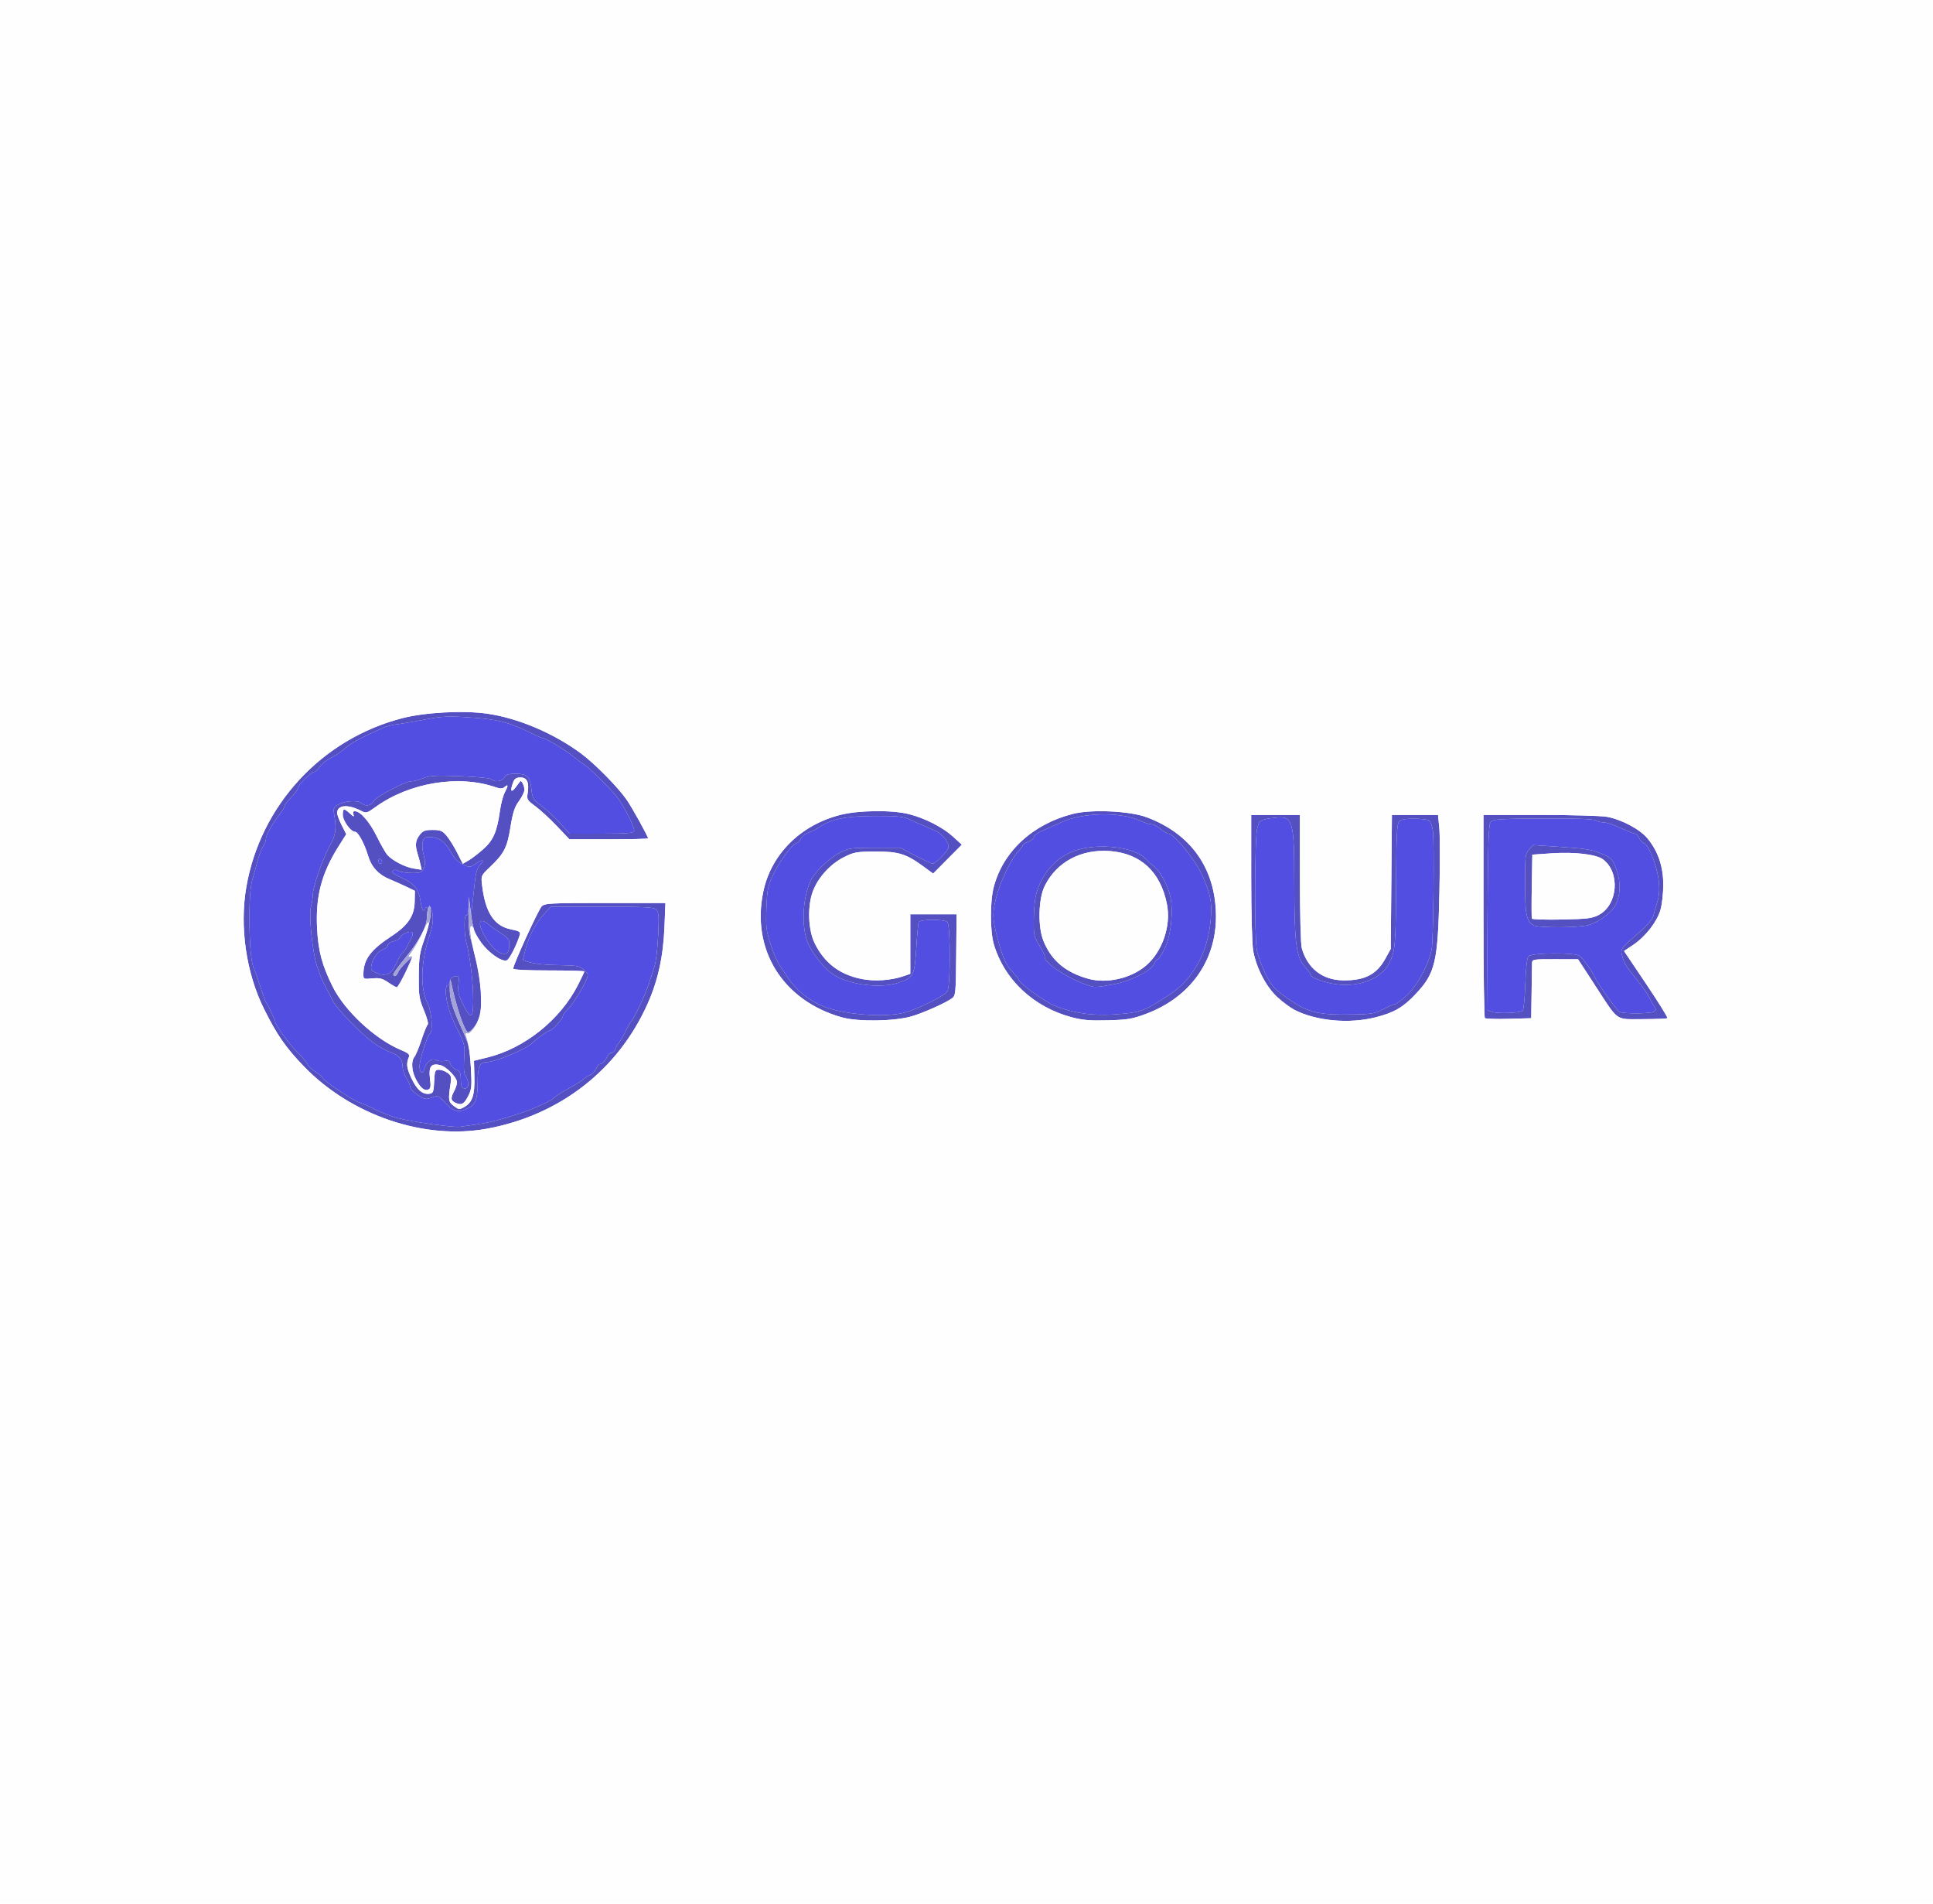
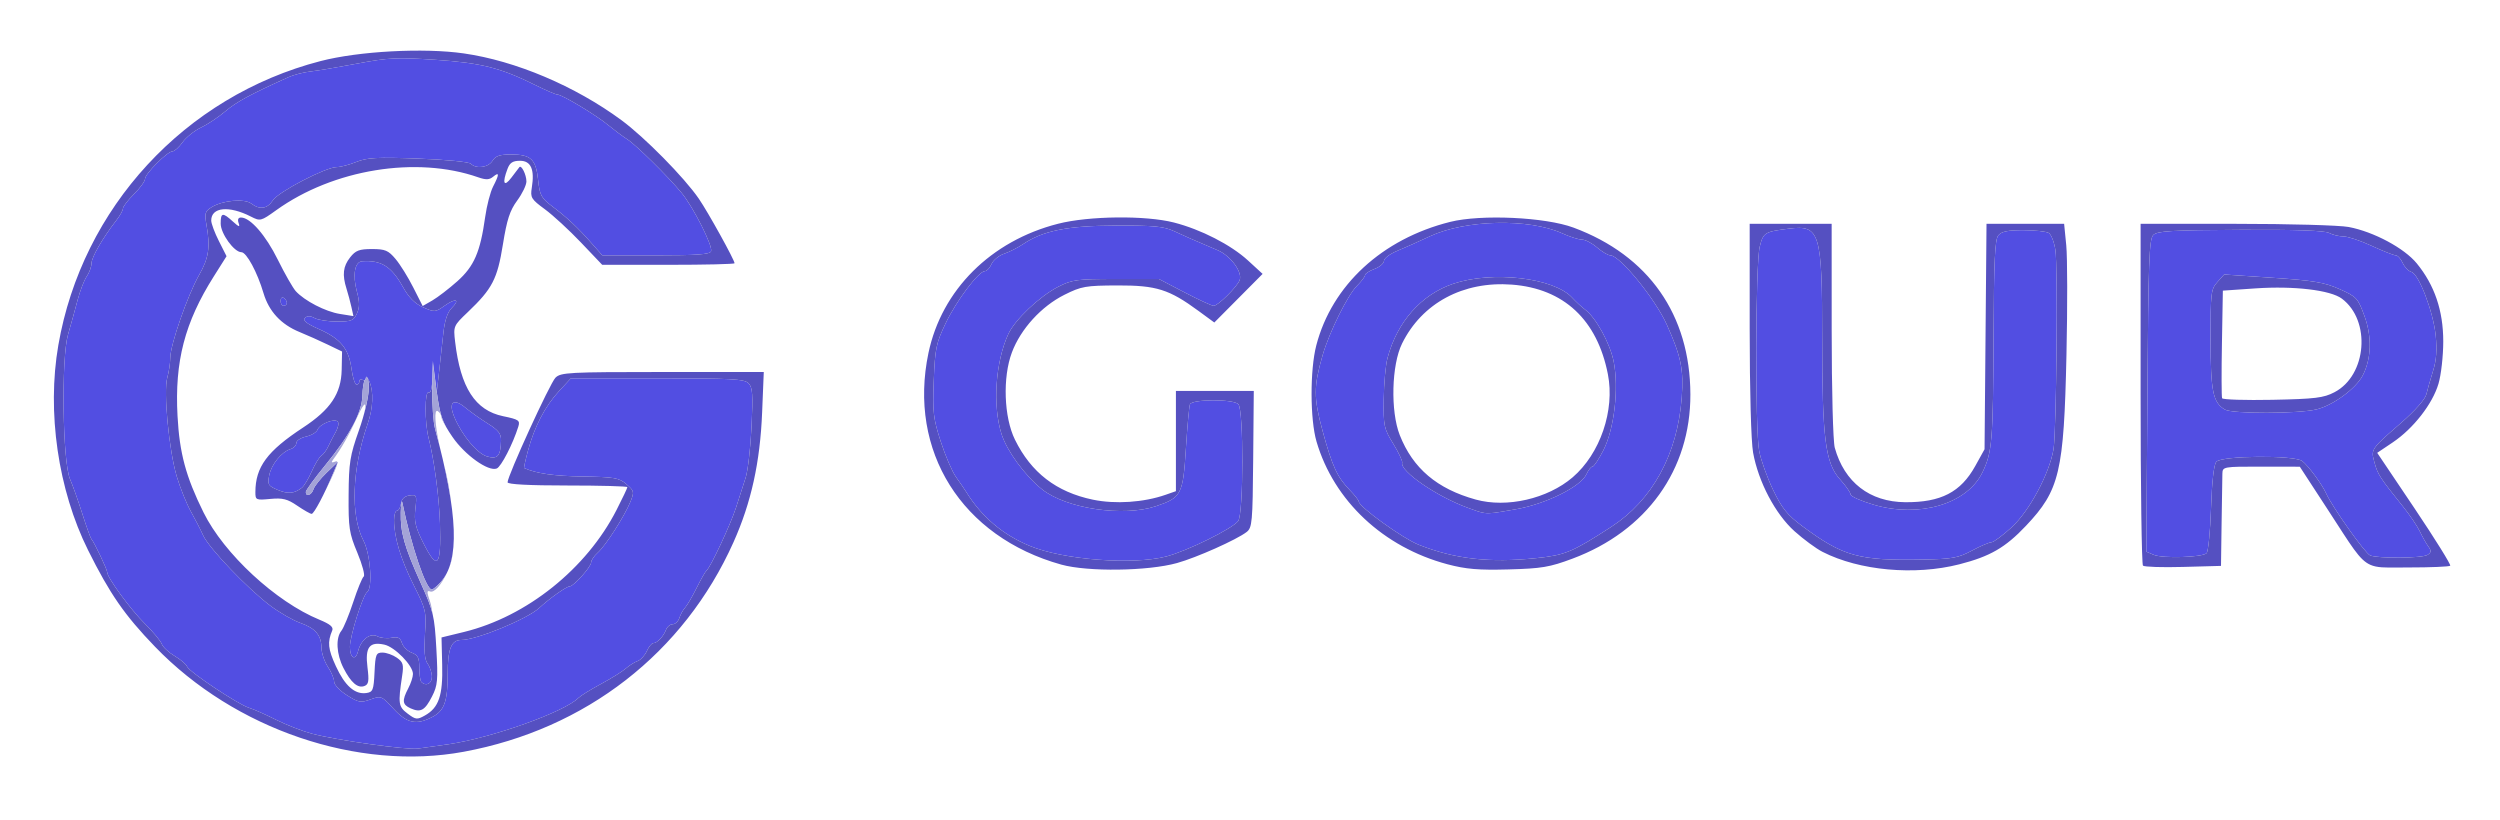
- <svg xmlns="http://www.w3.org/2000/svg" width="1032" height="1016" viewBox="0 0 1032 1016">
+ <svg xmlns="http://www.w3.org/2000/svg" viewBox="113 364 793 260">
  <g>
    <path d="M 255.31 600.07 C251.57,600.63 247.15,601.25 245.50,601.46 C241.91,601.91 219.75,598.79 212.00,596.74 C208.98,595.94 203.80,593.93 200.50,592.28 C197.20,590.62 193.38,588.93 192.00,588.52 C188.61,587.50 172.98,577.10 172.34,575.43 C172.05,574.70 170.28,573.18 168.39,572.07 C166.50,570.95 164.66,569.24 164.31,568.27 C163.96,567.30 161.54,564.39 158.93,561.81 C154.44,557.38 147.00,547.20 147.00,545.51 C147.00,544.63 142.79,535.79 142.00,535.00 C141.73,534.72 140.43,531.12 139.12,527.00 C137.82,522.88 136.06,517.92 135.22,516.00 C132.84,510.57 132.38,477.62 134.58,470.10 C135.48,467.02 136.85,462.09 137.62,459.15 C138.40,456.21 139.70,452.84 140.51,451.68 C141.33,450.51 142.01,448.64 142.02,447.53 C142.04,445.59 145.55,439.51 149.94,433.84 C151.07,432.38 152.00,430.71 152.00,430.13 C152.00,429.54 153.57,427.49 155.50,425.57 C157.43,423.64 159.00,421.47 159.00,420.74 C159.00,419.13 166.12,412.00 167.72,412.00 C168.35,412.00 169.79,410.71 170.91,409.12 C172.04,407.54 174.66,405.45 176.73,404.47 C178.80,403.49 182.30,401.16 184.50,399.29 C188.00,396.31 192.46,393.90 204.50,388.48 C206.15,387.73 209.30,386.92 211.50,386.67 C213.70,386.43 220.45,385.29 226.49,384.14 C236.23,382.29 239.03,382.16 251.11,382.97 C265.59,383.95 271.76,385.50 282.69,390.93 C286.10,392.62 289.31,394.00 289.82,394.00 C291.28,394.00 302.11,400.51 305.91,403.67 C307.79,405.22 310.49,407.24 311.91,408.14 C314.74,409.94 324.88,419.93 329.22,425.20 C332.91,429.67 339.18,442.09 338.56,443.70 C338.18,444.70 334.09,445.00 321.06,445.00 L 304.05 445.00 L 300.77 441.28 C296.30,436.20 292.94,433.04 288.24,429.50 C284.65,426.80 284.20,425.95 283.68,421.02 C282.98,414.47 281.40,413.00 275.05,413.00 C271.56,413.00 270.18,413.47 269.23,415.00 C267.89,417.15 264.07,417.67 262.35,415.95 C261.75,415.35 254.49,414.64 245.71,414.31 C232.67,413.82 229.47,413.99 226.05,415.36 C223.80,416.26 221.01,417.00 219.84,417.00 C216.41,417.00 201.35,424.81 199.58,427.52 C197.77,430.27 195.42,430.63 192.70,428.57 C190.52,426.92 183.59,427.55 180.13,429.72 C178.02,431.04 177.84,431.66 178.50,435.35 C179.75,442.41 179.25,445.81 176.15,451.25 C172.50,457.68 167.02,473.41 167.01,477.51 C167.00,479.16 166.58,481.96 166.08,483.73 C164.80,488.18 166.59,506.89 169.09,515.19 C170.20,518.87 172.19,523.82 173.52,526.19 C174.85,528.56 176.62,532.00 177.45,533.84 C179.31,537.91 191.58,550.75 198.78,556.15 C201.69,558.33 205.92,560.76 208.18,561.56 C213.08,563.29 214.92,565.45 214.97,569.50 C215.00,571.15 215.91,573.85 217.00,575.50 C218.09,577.15 218.99,579.28 218.99,580.24 C219.00,581.19 220.82,583.13 223.05,584.53 C226.73,586.86 227.42,586.98 230.53,585.85 C233.87,584.64 234.04,584.71 237.82,588.81 C242.11,593.45 245.02,594.08 250.09,591.45 C253.94,589.46 255.00,586.52 255.00,577.87 C255.00,569.84 256.13,567.00 259.32,567.00 C264.11,567.00 280.19,560.39 284.04,556.84 C287.34,553.79 292.70,550.00 293.71,550.00 C294.95,550.00 300.50,543.79 300.51,542.39 C300.52,541.71 301.46,540.33 302.59,539.32 C305.08,537.13 311.07,527.79 312.96,523.17 C314.24,520.01 314.17,519.71 311.69,517.58 C309.34,515.56 307.91,515.31 297.82,515.15 C288.75,515.01 283.12,514.19 279.26,512.46 C279.13,512.40 279.67,509.91 280.48,506.93 C282.52,499.33 285.91,492.83 290.32,488.07 L 294.08 484.00 L 321.47 484.00 C344.95,484.00 349.08,484.22 350.42,485.56 C351.73,486.87 351.88,489.06 351.39,499.31 C351.07,506.01 350.23,513.30 349.53,515.50 C348.83,517.70 347.45,521.97 346.47,525.00 C344.71,530.46 338.34,544.04 337.10,545.00 C336.74,545.28 335.34,547.74 333.98,550.47 C332.61,553.21 330.97,556.03 330.32,556.73 C329.66,557.44 328.85,558.91 328.50,560.01 C328.15,561.10 327.21,562.00 326.40,562.00 C325.60,562.00 324.64,562.79 324.27,563.75 C323.46,565.89 321.46,568.00 320.23,568.00 C319.73,568.00 318.80,569.14 318.17,570.53 C317.54,571.92 316.23,573.34 315.26,573.68 C314.29,574.02 312.60,575.09 311.50,576.05 C310.40,577.02 306.85,579.22 303.62,580.96 C300.39,582.70 297.17,584.69 296.47,585.39 C292.00,589.85 269.08,598.03 255.31,600.07 ZM 600.32 541.04 C585.51,542.59 574.49,541.34 563.00,536.79 C557.96,534.80 544.00,524.72 544.00,523.08 C544.00,522.69 542.71,521.06 541.14,519.44 C537.15,515.33 535.59,511.92 532.50,500.60 C529.65,490.12 529.66,486.60 532.55,476.61 C534.66,469.37 540.48,457.61 543.42,454.67 C544.84,453.25 546.00,451.72 546.00,451.26 C546.00,450.81 547.35,449.93 549.00,449.31 C550.65,448.68 552.00,447.53 552.00,446.74 C552.00,445.95 553.91,444.51 556.25,443.55 C558.59,442.59 563.20,440.53 566.50,438.98 C577.82,433.67 597.99,433.21 608.55,438.02 C610.94,439.11 613.74,440.00 614.79,440.00 C615.83,440.00 618.00,441.12 619.59,442.50 C621.19,443.87 623.08,445.00 623.80,445.00 C626.80,445.00 638.08,458.84 641.73,467.00 C646.26,477.11 647.10,481.26 646.45,490.08 C645.11,508.08 637.14,522.69 624.00,531.18 C611.63,539.18 609.49,540.07 600.32,541.04 ZM 812.93 539.47 C811.59,540.81 799.02,541.20 796.16,539.99 L 793.81 538.99 L 794.16 489.53 C794.45,446.91 794.71,439.86 796.02,438.55 C797.30,437.27 801.74,437.01 823.62,436.90 C841.11,436.81 850.39,437.14 851.79,437.89 C852.93,438.50 854.99,439.00 856.36,439.00 C857.74,439.00 861.78,440.35 865.34,442.00 C868.91,443.65 872.32,445.00 872.93,445.00 C873.54,445.00 874.54,446.09 875.14,447.42 C875.75,448.74 876.98,450.02 877.88,450.26 C880.25,450.88 884.82,462.80 885.60,470.38 C886.07,475.02 885.83,478.27 884.75,481.70 C883.92,484.34 882.97,487.66 882.64,489.08 C882.29,490.60 879.05,494.28 874.77,498.01 C867.92,503.98 865.88,505.73 865.66,507.67 C865.57,508.50 865.81,509.36 866.15,510.59 L 866.21 510.78 C867.23,514.50 867.93,515.57 875.10,524.50 C877.31,527.25 879.76,530.85 880.54,532.50 C881.32,534.15 882.53,536.30 883.23,537.28 C884.28,538.74 884.24,539.22 883.00,540.01 C881.31,541.09 867.40,541.22 864.81,540.18 C863.22,539.54 852.85,524.92 850.86,520.52 C849.53,517.58 845.18,511.70 843.27,510.25 C840.73,508.32 817.64,508.52 816.01,510.49 C815.23,511.43 814.62,516.81 814.34,525.24 C814.09,532.53 813.46,538.94 812.93,539.47 ZM 738.51 538.65 C734.13,540.98 732.25,541.32 723.01,541.50 C702.60,541.89 697.69,540.53 684.68,530.88 C679.93,527.36 678.24,525.25 675.44,519.43 C673.55,515.51 671.55,509.92 671.00,507.02 C669.69,500.07 669.83,447.75 671.18,442.28 C672.30,437.76 672.73,437.49 680.50,436.52 C690.28,435.30 691.00,437.68 691.00,471.11 C691.00,503.07 691.98,510.86 696.65,516.03 C698.49,518.07 700.00,520.23 700.00,520.83 C700.00,521.43 703.26,522.89 707.24,524.07 C721.75,528.39 736.99,523.88 741.84,513.81 C744.92,507.40 745.20,504.05 745.36,470.79 C745.47,446.59 745.78,439.97 746.87,438.65 C747.90,437.42 749.91,437.00 754.87,437.02 C758.52,437.02 762.13,437.43 762.89,437.91 C763.66,438.40 764.59,440.81 764.97,443.27 C765.80,448.77 765.31,500.96 764.38,506.50 C763.06,514.27 756.69,526.15 751.11,531.25 C748.25,533.86 745.36,536.00 744.70,536.00 C744.03,536.00 741.24,537.19 738.51,538.65 ZM 482.93 540.52 C472.24,543.29 450.24,541.57 439.59,537.14 C431.03,533.58 424.36,527.91 419.50,520.07 C418.95,519.18 417.50,517.06 416.27,515.35 C415.04,513.64 412.85,508.56 411.40,504.05 C409.02,496.68 408.80,494.73 409.19,484.68 C409.59,474.54 409.94,472.85 412.98,466.50 C416.41,459.33 423.44,450.00 425.42,450.00 C426.03,450.00 426.97,448.99 427.51,447.75 C428.06,446.51 429.85,445.05 431.50,444.49 C433.15,443.93 435.82,442.58 437.44,441.49 C443.84,437.16 451.60,435.60 467.00,435.55 C479.10,435.51 482.16,435.81 485.50,437.36 C489.33,439.14 490.73,439.75 499.26,443.38 C503.37,445.12 507.19,450.33 506.22,452.86 C505.40,455.01 499.34,461.00 497.98,461.00 C497.39,461.00 493.23,459.09 488.75,456.75 L 480.61 452.50 L 467.06 452.50 C454.65,452.50 453.09,452.71 448.72,454.94 C442.75,457.99 434.94,465.39 432.82,470.00 C428.75,478.87 427.82,492.57 430.67,501.63 C432.38,507.03 438.09,514.85 443.50,519.18 C451.23,525.35 469.30,528.04 479.68,524.56 C487.74,521.85 488.25,520.87 489.17,506.23 C489.61,499.24 490.19,492.95 490.45,492.26 C491.09,490.59 504.14,490.54 505.80,492.20 C507.52,493.92 507.48,526.99 505.75,529.27 C503.90,531.72 489.52,538.81 482.93,540.52 ZM 578.50 525.04 C581.07,525.97 582.44,526.52 583.86,526.71 C585.71,526.97 587.65,526.62 592.46,525.77 C592.90,525.70 593.36,525.61 593.85,525.53 C603.40,523.85 614.42,518.37 616.22,514.42 C616.83,513.09 617.69,512.00 618.14,512.00 C618.60,512.00 620.16,509.64 621.63,506.75 C625.04,500.02 626.53,487.18 624.87,478.75 C623.73,472.94 619.19,464.69 615.75,462.17 C614.75,461.44 612.92,459.75 611.69,458.42 C605.82,452.09 586.39,449.82 574.00,454.00 C563.84,457.43 556.22,466.03 553.12,477.55 C552.52,479.77 551.98,485.64 551.92,490.61 C551.80,499.08 551.99,499.95 554.93,504.73 C556.65,507.53 557.93,510.26 557.78,510.79 C557.02,513.42 568.78,521.51 578.50,525.04 ZM 250.00 578.69 C250.00,580.87 248.13,581.79 246.67,580.33 C246.30,579.97 246.00,577.93 246.00,575.81 C246.00,572.65 245.56,571.78 243.59,571.03 C242.26,570.53 240.86,569.14 240.49,567.96 C239.95,566.27 239.23,565.91 237.16,566.31 C235.71,566.59 233.69,566.37 232.68,565.83 C230.42,564.62 227.49,566.92 226.56,570.61 C225.78,573.74 224.00,572.76 223.99,569.19 C223.97,565.85 228.09,552.75 229.46,551.80 C231.29,550.52 230.52,539.80 228.29,535.50 C224.10,527.44 224.63,512.85 229.63,498.40 C231.36,493.40 231.57,488.33 230.17,485.00 C229.60,483.62 229.10,483.09 229.06,483.81 C229.03,484.53 228.55,484.84 228.00,484.50 C227.45,484.16 227.00,484.36 227.00,484.94 C227.00,485.52 226.59,486.00 226.09,486.00 C225.60,486.00 224.88,483.76 224.50,481.02 C223.62,474.58 221.05,471.44 214.20,468.41 C210.26,466.67 208.96,465.64 209.72,464.88 C210.48,464.12 211.38,464.13 212.83,464.91 C213.95,465.51 217.16,466.00 219.96,466.00 C224.45,466.00 225.18,465.70 226.21,463.44 C227.11,461.47 227.10,459.82 226.18,456.39 C224.79,451.18 225.52,447.05 227.86,446.88 C233.90,446.46 237.16,448.50 240.77,454.95 C242.68,458.39 244.60,460.32 247.24,461.49 C250.86,463.08 251.10,463.06 254.05,460.96 C257.63,458.42 259.05,458.95 256.22,461.78 C254.94,463.06 254.05,465.76 253.64,469.61 C253.29,472.85 252.68,478.42 252.27,482.00 L 251.53 488.50 L 250.92 483.50 L 250.31 478.50 L 250.16 483.81 C250.06,487.06 249.61,488.88 249.00,488.50 C247.71,487.71 247.67,497.98 248.94,502.88 C250.72,509.79 252.29,521.55 252.56,530.00 C252.99,543.88 251.78,545.25 247.19,536.07 C244.76,531.21 244.32,529.30 244.75,525.48 C245.26,521.02 245.18,520.84 242.89,521.16 C241.31,521.39 240.39,522.26 240.18,523.75 C240.00,524.99 239.44,526.00 238.93,526.00 C238.42,526.00 238.00,527.34 238.00,528.99 C238.00,534.42 240.11,541.40 244.22,549.59 C248.13,557.37 248.27,557.96 247.80,565.20 C247.46,570.55 247.70,573.24 248.66,574.55 C249.40,575.56 250.00,577.42 250.00,578.69 ZM 818.75 493.92 C821.14,495.31 842.02,495.27 847.81,493.86 C853.07,492.57 860.30,487.26 862.46,483.08 C865.21,477.75 865.42,470.86 863.02,464.28 C860.93,458.55 860.55,458.14 855.11,455.71 C850.31,453.57 846.92,452.99 833.95,452.12 L 818.50 451.07 L 816.34 453.49 C814.32,455.74 814.18,456.91 814.19,471.70 C814.21,488.11 814.94,491.70 818.75,493.92 ZM 208.76 518.71 C206.32,520.60 204.36,520.77 201.07,519.39 C198.04,518.11 197.81,517.71 198.39,514.79 C199.09,511.29 202.27,507.37 205.16,506.45 C206.17,506.13 207.00,505.26 207.00,504.51 C207.00,503.77 208.38,502.86 210.07,502.49 C211.75,502.11 213.39,501.14 213.70,500.33 C214.40,498.51 219.03,496.63 220.12,497.72 C220.56,498.16 220.28,499.64 219.50,501.01 C218.72,502.38 217.64,504.47 217.10,505.65 C216.56,506.84 215.59,508.13 214.95,508.53 C214.30,508.93 212.93,511.17 211.90,513.50 C210.87,515.83 209.46,518.18 208.76,518.71 ZM 271.93 503.76 C271.80,508.67 270.85,509.76 267.50,508.79 C264.34,507.87 259.45,501.97 257.07,496.19 C255.16,491.55 256.84,490.16 260.61,493.30 C262.20,494.62 265.41,496.90 267.75,498.36 C271.12,500.47 271.99,501.59 271.93,503.76 ZM 204.00 460.06 C204.00,460.58 203.55,461.00 203.00,461.00 C202.45,461.00 202.00,460.30 202.00,459.44 C202.00,458.58 202.45,458.16 203.00,458.50 C203.55,458.84 204.00,459.54 204.00,460.06 Z" fill="rgb(82,78,226)" />
    <path d="M 260.14 602.45 C226.57,608.67 187.49,595.38 162.17,569.14 C152.51,559.13 147.85,552.40 140.93,538.50 C131.42,519.38 127.83,494.69 131.50,473.50 C139.04,429.86 171.62,394.55 214.65,383.38 C226.81,380.22 247.43,379.11 260.11,380.94 C276.57,383.30 295.44,391.30 310.11,402.11 C317.51,407.56 330.01,420.25 334.67,427.03 C337.61,431.31 346.00,446.47 346.00,447.50 C346.00,447.78 336.56,448.00 325.01,448.00 L 304.02 448.00 L 297.28 440.92 C293.57,437.02 288.42,432.28 285.84,430.38 C281.49,427.19 281.18,426.67 281.69,423.52 C282.63,417.75 281.42,415.00 277.96,415.00 C275.65,415.00 274.72,415.60 273.98,417.57 C272.24,422.12 272.83,423.49 275.19,420.38 C276.39,418.80 277.54,417.29 277.74,417.03 C278.38,416.21 279.97,419.41 279.98,421.55 C279.99,422.68 278.68,425.41 277.06,427.61 C274.72,430.78 273.79,433.65 272.52,441.55 C270.75,452.54 269.18,455.57 261.39,463.00 C256.83,467.34 256.78,467.46 257.37,472.45 C259.07,486.96 263.73,494.18 272.59,496.02 C277.57,497.05 278.02,497.36 277.41,499.33 C275.69,504.83 271.95,512.08 270.56,512.61 C267.88,513.64 260.50,508.38 256.52,502.59 C253.31,497.93 252.59,495.93 251.54,488.35 L 252.27 482.00 C252.68,478.42 253.29,472.85 253.64,469.61 C254.05,465.76 254.94,463.06 256.22,461.78 C259.05,458.95 257.63,458.42 254.05,460.96 C251.10,463.06 250.86,463.08 247.24,461.49 C244.60,460.32 242.68,458.39 240.77,454.95 C237.16,448.50 233.90,446.46 227.86,446.88 C225.52,447.05 224.79,451.18 226.18,456.39 C227.10,459.82 227.11,461.47 226.21,463.44 C225.18,465.70 224.45,466.00 219.96,466.00 C217.16,466.00 213.95,465.51 212.83,464.91 C211.38,464.13 210.48,464.12 209.72,464.88 C208.96,465.64 210.26,466.67 214.20,468.41 C221.05,471.44 223.62,474.58 224.50,481.02 C224.88,483.76 225.60,486.00 226.09,486.00 C226.59,486.00 227.00,485.52 227.00,484.94 C227.00,484.36 227.45,484.16 228.00,484.50 C228.24,484.65 228.46,484.67 228.64,484.60 C228.29,485.57 228.00,487.28 227.95,489.50 C227.85,494.76 223.97,502.05 216.25,511.48 C212.81,515.68 210.00,519.54 210.00,520.06 C210.00,521.72 211.85,521.06 212.44,519.19 C212.76,518.19 214.63,515.83 216.60,513.94 L 220.19 510.50 L 218.73 514.00 C215.92,520.73 212.60,527.00 211.85,527.00 C211.43,527.00 209.38,525.83 207.29,524.41 C204.17,522.27 202.66,521.89 198.75,522.26 C194.18,522.69 194.00,522.61 194.01,520.10 C194.02,512.14 197.75,507.09 209.14,499.62 C217.83,493.92 221.22,488.85 221.38,481.34 L 221.50 475.50 L 217.00 473.33 C214.52,472.13 210.49,470.33 208.02,469.32 C202.16,466.93 198.31,462.79 196.59,457.00 C194.61,450.32 191.19,444.00 189.57,444.00 C187.27,444.00 183.00,438.10 183.00,434.92 C183.00,431.41 183.61,431.30 186.85,434.25 C188.82,436.04 189.19,436.14 188.69,434.75 C188.29,433.62 188.56,433.00 189.45,433.00 C192.40,433.00 197.29,438.61 201.13,446.39 C203.33,450.84 205.89,455.32 206.81,456.35 C209.60,459.42 216.23,462.85 220.80,463.58 L 225.11 464.27 L 224.47 461.39 C224.12,459.80 223.42,457.20 222.92,455.60 C221.51,451.14 221.81,448.51 224.07,445.63 C225.80,443.44 226.95,443.00 230.98,443.00 C235.18,443.00 236.17,443.42 238.47,446.15 C239.93,447.88 242.46,451.95 244.09,455.19 L 247.07 461.07 L 250.16 459.29 C251.86,458.30 255.42,455.57 258.06,453.22 C263.38,448.48 265.34,443.96 266.89,432.88 C267.40,429.24 268.53,424.88 269.41,423.18 C271.42,419.29 271.42,418.40 269.43,420.05 C268.22,421.06 267.15,421.10 264.68,420.24 C245.10,413.39 218.71,417.68 200.63,430.67 C195.75,434.17 195.56,434.22 192.57,432.69 C185.60,429.14 180.00,429.70 180.00,433.95 C180.00,434.89 181.09,437.82 182.43,440.46 L 184.86 445.27 L 180.82 451.67 C171.59,466.29 168.37,478.65 169.31,495.93 C169.95,507.79 171.94,515.17 177.55,526.53 C184.04,539.67 200.49,554.90 214.34,560.58 C217.74,561.98 218.84,562.91 218.38,564.00 C216.82,567.69 217.04,569.87 219.53,575.29 C222.40,581.55 225.56,584.34 229.19,583.83 C231.28,583.53 231.53,582.91 231.80,577.25 C232.07,571.54 232.29,571.00 234.33,571.00 C235.55,571.00 237.60,571.73 238.87,572.62 C240.87,574.02 241.10,574.81 240.56,578.37 C239.23,587.22 239.37,588.15 242.30,590.36 C244.88,592.30 245.30,592.34 247.80,590.94 C252.19,588.48 253.51,584.60 253.26,574.85 L 253.05 566.20 L 260.22 564.45 C280.07,559.58 299.04,544.41 308.56,525.77 C310.45,522.08 312.00,518.81 312.00,518.52 C312.00,518.24 303.45,518.00 293.00,518.00 C280.84,518.00 274.00,517.64 274.00,516.99 C274.00,514.92 287.44,485.56 289.19,483.81 C290.86,482.14 293.43,482.00 323.13,482.00 L 355.27 482.00 L 354.75 494.75 C354.11,510.64 351.28,523.45 345.66,536.00 C329.92,571.14 298.83,595.29 260.14,602.45 ZM 255.31 600.07 C269.08,598.03 292.00,589.85 296.47,585.39 C297.17,584.69 300.39,582.70 303.62,580.96 C306.85,579.22 310.40,577.02 311.50,576.05 C312.60,575.09 314.29,574.02 315.26,573.68 C316.23,573.34 317.54,571.92 318.17,570.53 C318.80,569.14 319.73,568.00 320.23,568.00 C321.46,568.00 323.46,565.89 324.27,563.75 C324.64,562.79 325.60,562.00 326.40,562.00 C327.21,562.00 328.15,561.10 328.50,560.01 C328.85,558.91 329.66,557.44 330.32,556.73 C330.97,556.03 332.61,553.21 333.98,550.47 C335.34,547.74 336.74,545.28 337.10,545.00 C338.34,544.04 344.71,530.46 346.47,525.00 C347.45,521.97 348.83,517.70 349.53,515.50 C350.23,513.30 351.07,506.01 351.39,499.31 C351.88,489.06 351.73,486.87 350.42,485.56 C349.08,484.22 344.95,484.00 321.47,484.00 L 294.08 484.00 L 290.32 488.07 C285.91,492.83 282.52,499.33 280.48,506.93 C279.67,509.91 279.13,512.40 279.26,512.46 C283.12,514.19 288.75,515.01 297.82,515.15 C307.91,515.31 309.34,515.56 311.69,517.58 C314.17,519.71 314.24,520.01 312.96,523.17 C311.07,527.79 305.08,537.13 302.59,539.32 C301.46,540.33 300.52,541.71 300.51,542.39 C300.50,543.79 294.95,550.00 293.71,550.00 C292.70,550.00 287.34,553.79 284.04,556.84 C280.19,560.39 264.11,567.00 259.32,567.00 C256.13,567.00 255.00,569.84 255.00,577.87 C255.00,586.52 253.94,589.46 250.09,591.45 C245.02,594.08 242.11,593.45 237.82,588.81 C234.04,584.71 233.87,584.64 230.53,585.85 C227.42,586.98 226.73,586.86 223.05,584.53 C220.82,583.13 219.00,581.19 218.99,580.24 C218.99,579.28 218.09,577.15 217.00,575.50 C215.91,573.85 215.00,571.15 214.97,569.50 C214.92,565.45 213.08,563.29 208.18,561.56 C205.92,560.76 201.69,558.33 198.78,556.15 C191.58,550.75 179.31,537.91 177.45,533.84 C176.62,532.00 174.85,528.56 173.52,526.19 C172.19,523.82 170.20,518.87 169.09,515.19 C166.59,506.89 164.80,488.18 166.08,483.73 C166.58,481.96 167.00,479.16 167.01,477.51 C167.02,473.41 172.50,457.68 176.15,451.25 C179.25,445.81 179.75,442.41 178.50,435.35 C177.84,431.66 178.02,431.04 180.13,429.72 C183.59,427.55 190.52,426.92 192.70,428.57 C195.42,430.63 197.77,430.27 199.58,427.52 C201.35,424.81 216.41,417.00 219.84,417.00 C221.01,417.00 223.80,416.26 226.05,415.36 C229.47,413.99 232.67,413.82 245.71,414.31 C254.49,414.64 261.75,415.35 262.35,415.95 C264.07,417.67 267.89,417.15 269.23,415.00 C270.18,413.47 271.56,413.00 275.05,413.00 C281.40,413.00 282.98,414.47 283.68,421.02 C284.20,425.95 284.65,426.80 288.24,429.50 C292.94,433.04 296.30,436.20 300.77,441.28 L 304.05 445.00 L 321.06 445.00 C334.09,445.00 338.18,444.70 338.56,443.70 C339.18,442.09 332.91,429.67 329.22,425.20 C324.88,419.93 314.74,409.94 311.91,408.14 C310.49,407.24 307.79,405.22 305.91,403.67 C302.11,400.51 291.28,394.00 289.82,394.00 C289.31,394.00 286.10,392.62 282.69,390.93 C271.76,385.50 265.59,383.95 251.11,382.97 C239.03,382.16 236.23,382.29 226.49,384.14 C220.45,385.29 213.70,386.43 211.50,386.67 C209.30,386.92 206.15,387.73 204.50,388.48 C192.46,393.90 188.00,396.31 184.50,399.29 C182.30,401.16 178.80,403.49 176.73,404.47 C174.66,405.45 172.04,407.54 170.91,409.12 C169.79,410.71 168.35,412.00 167.72,412.00 C166.12,412.00 159.00,419.13 159.00,420.74 C159.00,421.47 157.43,423.64 155.50,425.57 C153.57,427.49 152.00,429.54 152.00,430.13 C152.00,430.71 151.07,432.38 149.94,433.84 C145.55,439.51 142.04,445.59 142.02,447.53 C142.01,448.64 141.33,450.51 140.51,451.68 C139.70,452.84 138.40,456.21 137.62,459.15 C136.85,462.09 135.48,467.02 134.58,470.10 C132.38,477.62 132.84,510.57 135.22,516.00 C136.06,517.92 137.82,522.88 139.12,527.00 C140.43,531.12 141.73,534.72 142.00,535.00 C142.79,535.79 147.00,544.63 147.00,545.51 C147.00,547.20 154.44,557.38 158.93,561.81 C161.54,564.39 163.96,567.30 164.31,568.27 C164.66,569.24 166.50,570.95 168.39,572.07 C170.28,573.18 172.05,574.70 172.34,575.43 C172.98,577.10 188.61,587.50 192.00,588.52 C193.38,588.93 197.20,590.62 200.50,592.28 C203.80,593.93 208.98,595.94 212.00,596.74 C219.75,598.79 241.91,601.91 245.50,601.46 C247.15,601.25 251.57,600.63 255.31,600.07 ZM 611.80 541.20 C604.53,543.92 602.00,544.34 591.50,544.62 C582.00,544.88 577.97,544.54 572.15,542.99 C551.81,537.58 536.12,522.89 530.60,504.07 C528.54,497.06 528.50,481.32 530.53,473.54 C535.50,454.45 551.41,439.79 573.00,434.38 C582.81,431.93 603.17,432.87 612.12,436.20 C635.94,445.05 649.11,463.83 649.19,489.08 C649.27,512.99 635.33,532.42 611.80,541.20 ZM 600.32 541.04 C609.49,540.07 611.63,539.18 624.00,531.18 C637.14,522.69 645.11,508.08 646.45,490.08 C647.10,481.26 646.26,477.11 641.73,467.00 C638.08,458.84 626.80,445.00 623.80,445.00 C623.08,445.00 621.19,443.87 619.59,442.50 C618.00,441.12 615.83,440.00 614.79,440.00 C613.74,440.00 610.94,439.11 608.55,438.02 C597.99,433.21 577.82,433.67 566.50,438.98 C563.20,440.53 558.59,442.59 556.25,443.55 C553.91,444.51 552.00,445.95 552.00,446.74 C552.00,447.53 550.65,448.68 549.00,449.31 C547.35,449.93 546.00,450.81 546.00,451.26 C546.00,451.72 544.84,453.25 543.42,454.67 C540.48,457.61 534.66,469.37 532.55,476.61 C529.66,486.60 529.65,490.12 532.50,500.60 C535.59,511.92 537.15,515.33 541.14,519.44 C542.71,521.06 544.00,522.69 544.00,523.08 C544.00,524.72 557.96,534.80 563.00,536.79 C574.49,541.34 585.51,542.59 600.32,541.04 ZM 817.69 530.00 L 817.50 543.50 L 805.50 543.83 C798.90,544.02 793.16,543.83 792.75,543.42 C792.34,543.01 792.00,518.44 792.00,488.83 L 792.00 435.00 L 822.36 435.00 C839.06,435.00 855.09,435.45 857.99,436.00 C865.91,437.50 875.61,442.68 879.60,447.55 C885.25,454.45 888.00,462.56 888.00,472.30 C888.00,476.88 887.32,482.94 886.48,485.75 C884.58,492.15 878.52,499.92 872.02,504.30 L 867.05 507.64 L 878.91 525.28 C885.42,534.98 890.51,543.16 890.21,543.45 C889.91,543.75 883.97,544.00 877.01,544.00 C875.81,544.00 874.73,544.01 873.74,544.02 C869.51,544.06 867.00,544.09 864.90,543.17 C861.34,541.61 858.98,537.32 851.45,525.77 L 842.50 512.04 L 830.25 512.02 C818.23,512.00 818.00,512.04 817.94,514.25 C817.90,515.49 817.79,522.57 817.69,530.00 ZM 812.93 539.47 C813.46,538.94 814.09,532.53 814.34,525.24 C814.62,516.81 815.23,511.43 816.01,510.49 C817.64,508.52 840.73,508.32 843.27,510.25 C845.18,511.70 849.53,517.58 850.86,520.52 C852.85,524.92 863.22,539.54 864.81,540.18 C867.40,541.22 881.31,541.09 883.00,540.01 C884.24,539.22 884.28,538.74 883.23,537.28 C882.53,536.30 881.32,534.15 880.54,532.50 C879.76,530.85 877.31,527.25 875.10,524.50 C867.93,515.57 867.23,514.50 866.21,510.78 L 866.15 510.59 C865.81,509.36 865.57,508.50 865.66,507.67 C865.88,505.73 867.92,503.98 874.77,498.01 C879.05,494.28 882.29,490.60 882.64,489.08 C882.97,487.66 883.92,484.34 884.75,481.70 C885.83,478.27 886.07,475.02 885.60,470.38 C884.82,462.80 880.25,450.88 877.88,450.26 C876.98,450.02 875.75,448.74 875.14,447.42 C874.54,446.09 873.54,445.00 872.93,445.00 C872.32,445.00 868.91,443.65 865.34,442.00 C861.78,440.35 857.74,439.00 856.36,439.00 C854.99,439.00 852.93,438.50 851.79,437.89 C850.39,437.14 841.11,436.81 823.62,436.90 C801.74,437.01 797.30,437.27 796.02,438.55 C794.71,439.86 794.45,446.91 794.16,489.53 L 793.81 538.99 L 796.16 539.99 C799.02,541.20 811.59,540.81 812.93,539.47 ZM 486.34 542.60 C477.14,545.17 458.04,545.42 449.67,543.10 C418.06,534.31 400.96,507.08 407.51,475.94 C411.72,455.96 427.30,440.42 448.60,434.98 C458.38,432.47 476.40,432.28 485.36,434.58 C493.95,436.78 503.42,441.64 508.87,446.63 L 513.50 450.88 L 498.18 466.30 L 493.19 462.64 C483.83,455.77 479.83,454.51 467.50,454.54 C457.38,454.58 456.03,454.81 450.65,457.50 C443.32,461.16 436.76,468.35 433.97,475.80 C431.00,483.72 431.44,496.33 434.94,503.46 C440.08,513.91 448.07,520.07 459.63,522.49 C466.77,523.98 475.76,523.38 482.75,520.94 L 486.00 519.80 L 486.00 488.00 L 510.70 488.00 L 510.51 509.64 C510.34,529.66 510.19,531.40 508.42,532.76 C505.22,535.22 492.54,540.88 486.34,542.60 ZM 734.50 543.00 C720.37,546.61 702.80,545.02 691.13,539.06 C689.07,538.02 685.05,535.05 682.19,532.48 C676.12,527.02 670.76,516.83 669.08,507.57 C668.45,504.11 668.00,487.75 668.00,468.32 L 668.00 435.00 L 694.00 435.00 L 694.01 468.75 C694.01,487.75 694.44,504.04 694.99,506.03 C698.04,516.99 706.09,523.21 717.33,523.30 C728.64,523.38 734.95,520.13 739.55,511.82 L 742.50 506.50 L 742.81 470.75 L 743.12 435.00 L 767.74 435.00 L 768.42 441.84 C768.79,445.60 768.82,461.24 768.48,476.59 C767.67,513.77 766.31,519.50 755.65,530.77 C749.11,537.70 744.24,540.51 734.50,543.00 ZM 738.51 538.65 C741.24,537.19 744.03,536.00 744.70,536.00 C745.36,536.00 748.25,533.86 751.11,531.25 C756.69,526.15 763.06,514.27 764.38,506.50 C765.31,500.96 765.80,448.77 764.97,443.27 C764.59,440.81 763.66,438.40 762.89,437.91 C762.13,437.43 758.52,437.02 754.87,437.02 C749.91,437.00 747.90,437.42 746.87,438.65 C745.78,439.97 745.47,446.59 745.36,470.79 C745.20,504.05 744.92,507.40 741.84,513.81 C736.99,523.88 721.75,528.39 707.24,524.07 C703.26,522.89 700.00,521.43 700.00,520.83 C700.00,520.23 698.49,518.07 696.65,516.03 C691.98,510.86 691.00,503.07 691.00,471.11 C691.00,437.68 690.28,435.30 680.50,436.52 C672.73,437.49 672.30,437.76 671.18,442.28 C669.83,447.75 669.69,500.07 671.00,507.02 C671.55,509.92 673.55,515.51 675.44,519.43 C678.24,525.25 679.93,527.36 684.68,530.88 C697.69,540.53 702.60,541.89 723.01,541.50 C732.25,541.32 734.13,540.98 738.51,538.65 ZM 482.93 540.52 C489.52,538.81 503.90,531.72 505.75,529.27 C507.48,526.99 507.52,493.92 505.80,492.20 C504.14,490.54 491.09,490.59 490.45,492.26 C490.19,492.95 489.61,499.24 489.17,506.23 C488.25,520.87 487.74,521.85 479.68,524.56 C469.30,528.04 451.23,525.35 443.50,519.18 C438.09,514.85 432.38,507.03 430.67,501.63 C427.82,492.57 428.75,478.87 432.82,470.00 C434.94,465.39 442.75,457.99 448.72,454.94 C453.09,452.71 454.65,452.50 467.06,452.50 L 480.61 452.50 L 488.75 456.75 C493.23,459.09 497.39,461.00 497.98,461.00 C499.34,461.00 505.40,455.01 506.22,452.86 C507.19,450.33 503.37,445.12 499.26,443.38 C490.73,439.75 489.33,439.14 485.50,437.36 C482.16,435.81 479.10,435.51 467.00,435.55 C451.60,435.60 443.84,437.16 437.44,441.49 C435.82,442.58 433.15,443.93 431.50,444.49 C429.85,445.05 428.06,446.51 427.51,447.75 C426.97,448.99 426.03,450.00 425.42,450.00 C423.44,450.00 416.41,459.33 412.98,466.50 C409.94,472.85 409.59,474.54 409.19,484.68 C408.80,494.73 409.02,496.68 411.40,504.05 C412.85,508.56 415.04,513.64 416.27,515.35 C417.50,517.06 418.95,519.18 419.50,520.07 C424.36,527.91 431.03,533.58 439.59,537.14 C450.24,541.57 472.24,543.29 482.93,540.52 ZM 578.50 525.04 C568.78,521.51 557.02,513.42 557.78,510.79 C557.93,510.26 556.65,507.53 554.93,504.73 C551.99,499.95 551.80,499.08 551.92,490.61 C551.98,485.64 552.52,479.77 553.12,477.55 C556.22,466.03 563.84,457.43 574.00,454.00 C586.39,449.82 605.82,452.09 611.69,458.42 C612.92,459.75 614.75,461.44 615.75,462.17 C619.19,464.69 623.73,472.94 624.87,478.75 C626.53,487.18 625.04,500.02 621.63,506.75 C620.16,509.64 618.60,512.00 618.14,512.00 C617.69,512.00 616.83,513.09 616.22,514.42 C614.42,518.37 603.40,523.85 593.85,525.53 C593.36,525.61 592.90,525.70 592.46,525.77 C587.65,526.62 585.71,526.97 583.86,526.71 C582.44,526.52 581.07,525.97 578.50,525.04 ZM 581.10 522.46 C590.95,525.19 603.88,522.22 611.84,515.41 C620.57,507.93 625.28,494.17 623.02,482.70 C619.64,465.43 609.03,455.53 592.57,454.28 C577.13,453.12 564.06,460.13 557.73,472.98 C554.39,479.74 554.03,494.46 557.00,502.00 C561.16,512.56 568.82,519.06 581.10,522.46 ZM 818.75 493.92 C814.94,491.70 814.21,488.11 814.19,471.70 C814.18,456.91 814.32,455.74 816.34,453.49 L 818.50 451.07 L 833.95 452.12 C846.92,452.99 850.31,453.57 855.11,455.71 C860.55,458.14 860.93,458.55 863.02,464.28 C865.42,470.86 865.21,477.75 862.46,483.08 C860.30,487.26 853.07,492.57 847.81,493.86 C842.02,495.27 821.14,495.31 818.75,493.92 ZM 817.85 490.32 C818.04,490.77 825.24,490.99 833.85,490.82 C847.39,490.54 850.04,490.22 853.50,488.41 C863.77,483.05 865.14,465.68 855.84,458.73 C852.21,456.02 840.68,454.65 828.55,455.47 L 818.09 456.19 L 817.80 472.84 C817.63,482.00 817.66,489.87 817.85,490.32 ZM 250.00 578.69 C250.00,577.42 249.40,575.56 248.66,574.55 C247.70,573.24 247.46,570.55 247.80,565.20 C248.27,557.96 248.13,557.37 244.22,549.59 C240.11,541.40 238.00,534.42 238.00,528.99 C238.00,527.34 238.42,526.00 238.93,526.00 C239.44,526.00 240.00,524.99 240.18,523.75 C240.39,522.26 241.31,521.39 242.89,521.16 C245.18,520.84 245.26,521.02 244.75,525.48 C244.32,529.30 244.76,531.21 247.19,536.07 C251.78,545.25 252.99,543.88 252.56,530.00 C252.29,521.55 250.72,509.79 248.94,502.88 C247.67,497.98 247.71,487.71 249.00,488.50 C249.59,488.86 250.03,487.20 250.14,484.18 L 250.11 487.38 C250.05,492.27 250.44,497.90 250.97,499.88 C258.36,527.30 258.88,541.97 252.70,548.75 C251.57,549.99 250.34,551.00 249.96,551.00 C248.13,551.00 243.41,537.05 240.64,523.50 C240.42,522.40 240.18,523.75 240.12,526.50 C239.98,532.91 241.22,537.30 246.49,549.00 C250.47,557.81 250.82,559.31 251.41,569.75 C251.97,579.78 251.82,581.44 250.04,584.91 C247.77,589.37 246.43,590.11 243.25,588.69 C240.61,587.50 240.46,586.26 242.49,582.36 C243.32,580.79 243.99,578.73 243.99,577.78 C244.00,575.11 238.25,569.21 234.92,568.48 C230.17,567.44 228.77,569.31 229.56,575.65 C230.11,580.05 229.94,581.08 228.60,581.60 C226.49,582.41 224.32,580.55 221.93,575.86 C219.71,571.50 219.43,566.36 221.29,564.08 C221.99,563.21 223.68,559.12 225.04,555.00 C226.39,550.88 227.89,547.22 228.37,546.87 C228.84,546.52 227.94,543.15 226.37,539.37 C223.75,533.10 223.51,531.50 223.58,521.00 C223.65,510.75 224.01,508.53 226.83,500.56 C228.65,495.45 229.99,489.67 229.98,487.06 C229.98,484.28 229.53,483.36 229.06,483.82 L 229.06 483.81 C229.10,483.09 229.60,483.62 230.17,485.00 C231.57,488.33 231.36,493.40 229.63,498.40 C224.63,512.85 224.10,527.44 228.29,535.50 C230.52,539.80 231.29,550.52 229.46,551.80 C228.09,552.75 223.97,565.85 223.99,569.19 C224.00,572.76 225.78,573.74 226.56,570.61 C227.49,566.92 230.42,564.62 232.68,565.83 C233.69,566.37 235.71,566.59 237.16,566.31 C239.23,565.91 239.95,566.27 240.49,567.96 C240.86,569.14 242.26,570.53 243.59,571.03 C245.56,571.78 246.00,572.65 246.00,575.81 C246.00,577.93 246.30,579.97 246.67,580.33 C248.13,581.79 250.00,580.87 250.00,578.69 ZM 208.76 518.71 C209.46,518.18 210.87,515.83 211.90,513.50 C212.93,511.17 214.30,508.93 214.95,508.53 C215.59,508.13 216.56,506.84 217.10,505.65 C217.64,504.47 218.72,502.38 219.50,501.01 C220.28,499.64 220.56,498.16 220.12,497.72 C219.03,496.63 214.40,498.51 213.70,500.33 C213.39,501.14 211.75,502.11 210.07,502.49 C208.38,502.86 207.00,503.77 207.00,504.51 C207.00,505.26 206.17,506.13 205.16,506.45 C202.27,507.37 199.09,511.29 198.39,514.79 C197.81,517.71 198.04,518.11 201.07,519.39 C204.36,520.77 206.32,520.60 208.76,518.71 ZM 271.93 503.76 C271.99,501.59 271.12,500.47 267.75,498.36 C265.41,496.90 262.20,494.62 260.61,493.30 C256.84,490.16 255.16,491.55 257.07,496.19 C259.45,501.97 264.34,507.87 267.50,508.79 C270.85,509.76 271.80,508.67 271.93,503.76 ZM 204.00 460.06 C204.00,459.54 203.55,458.84 203.00,458.50 C202.45,458.16 202.00,458.58 202.00,459.44 C202.00,460.30 202.45,461.00 203.00,461.00 C203.55,461.00 204.00,460.58 204.00,460.06 ZM 250.30 479.12 L 250.31 478.50 L 250.92 483.50 L 251.21 485.86 Z" fill="rgb(85,80,193)" />
    <path d="M 250.28 559.04 C249.63,556.15 248.55,553.55 246.49,549.00 C241.22,537.30 239.98,532.91 240.12,526.50 C240.18,523.75 240.42,522.40 240.64,523.50 C243.41,537.05 248.13,551.00 249.96,551.00 C250.34,551.00 251.57,549.99 252.70,548.75 C253.48,547.90 254.15,546.92 254.72,545.81 C252.98,549.49 250.73,552.11 249.45,551.62 C248.36,551.20 248.35,551.76 249.41,554.81 C249.69,555.60 249.99,557.12 250.28,559.04 ZM 227.95 489.50 C228.00,487.28 228.29,485.57 228.64,484.60 C228.88,484.50 229.04,484.22 229.06,483.82 C229.53,483.36 229.98,484.28 229.98,487.06 C229.99,488.87 229.35,492.19 228.35,495.76 C229.54,491.25 228.81,490.80 226.21,496.50 C223.73,501.95 221.23,506.34 218.67,509.77 C217.96,510.72 218.16,510.88 219.42,510.39 C219.78,510.25 219.99,510.33 220.01,510.67 L 216.60 513.94 C214.63,515.83 212.76,518.19 212.44,519.19 C211.85,521.06 210.00,521.72 210.00,520.06 C210.00,519.54 212.81,515.68 216.25,511.48 C223.97,502.05 227.85,494.76 227.95,489.50 ZM 250.30 479.12 L 251.21 485.86 L 251.53 488.50 L 251.54 488.35 C252.37,494.34 252.99,496.85 254.80,499.93 C253.72,498.16 253.00,496.73 253.00,496.30 C253.00,495.65 252.48,494.80 251.84,494.40 C250.65,493.67 250.97,498.50 252.35,505.15 C251.92,503.45 251.46,501.69 250.97,499.88 C250.44,497.90 250.05,492.27 250.11,487.38 L 250.14 484.18 C250.15,484.06 250.15,483.93 250.16,483.81 ZM 219.99 510.97 C219.85,512.00 218.84,514.32 216.83,518.37 C216.68,518.68 216.53,518.99 216.37,519.29 C217.15,517.64 217.96,515.84 218.73,514.00 ZM 256.11 523.40 C255.60,519.90 254.88,516.04 253.93,511.78 C253.95,511.85 253.97,511.93 253.99,512.00 C254.90,515.38 255.62,519.38 256.11,523.40 ZM 255.61 543.67 C256.03,542.45 256.35,541.10 256.58,539.62 C256.44,540.79 256.25,541.79 256.00,542.56 C255.88,542.94 255.75,543.31 255.61,543.67 ZM 256.57 502.67 C258.34,505.21 260.75,507.65 263.13,509.49 C260.76,507.67 258.36,505.26 256.66,502.79 ZM 225.57 504.28 C224.78,506.75 224.31,508.72 224.03,510.98 C224.32,508.62 224.79,506.65 225.57,504.28 ZM 223.63 517.43 C223.61,518.51 223.59,519.69 223.58,521.00 C223.56,524.66 223.57,527.24 223.71,529.31 C223.57,527.24 223.55,524.66 223.58,521.00 C223.59,519.70 223.60,518.52 223.63,517.43 ZM 211.83 527.00 C211.83,527.00 211.82,527.00 211.82,527.00 C211.42,527.00 209.38,525.83 207.29,524.41 C209.36,525.82 211.38,526.97 211.83,527.00 Z" fill="rgb(164,163,215)" />
-     <path d="M 0.00 508.00 L 0.00 0.00 L 516.00 0.00 L 1032.00 0.00 L 1032.00 508.00 L 1032.00 1016.00 L 516.00 1016.00 L 0.00 1016.00 L 0.00 508.00 ZM 260.14 602.45 C298.83,595.29 329.92,571.14 345.66,536.00 C351.28,523.45 354.11,510.64 354.75,494.75 L 355.27 482.00 L 323.13 482.00 C293.43,482.00 290.86,482.14 289.19,483.81 C287.44,485.56 274.00,514.92 274.00,516.99 C274.00,517.64 280.84,518.00 293.00,518.00 C303.45,518.00 312.00,518.24 312.00,518.52 C312.00,518.81 310.45,522.08 308.56,525.77 C299.04,544.41 280.07,559.58 260.22,564.45 L 253.05 566.20 L 253.26 574.85 C253.51,584.60 252.19,588.48 247.80,590.94 C245.30,592.34 244.88,592.30 242.30,590.36 C239.37,588.15 239.23,587.22 240.56,578.37 C241.10,574.81 240.87,574.02 238.87,572.62 C237.60,571.73 235.55,571.00 234.33,571.00 C232.29,571.00 232.07,571.54 231.80,577.25 C231.53,582.91 231.28,583.53 229.19,583.83 C225.56,584.34 222.40,581.55 219.53,575.29 C217.04,569.87 216.82,567.69 218.38,564.00 C218.84,562.91 217.74,561.98 214.34,560.58 C200.49,554.90 184.04,539.67 177.55,526.53 C171.94,515.17 169.95,507.79 169.31,495.93 C168.37,478.65 171.59,466.29 180.82,451.67 L 184.86 445.27 L 182.43 440.46 C181.09,437.82 180.00,434.89 180.00,433.95 C180.00,429.70 185.60,429.14 192.57,432.69 C195.56,434.22 195.75,434.17 200.63,430.67 C218.71,417.68 245.10,413.39 264.68,420.24 C267.15,421.10 268.22,421.06 269.43,420.05 C271.42,418.40 271.42,419.29 269.41,423.18 C268.53,424.88 267.40,429.24 266.89,432.88 C265.34,443.96 263.38,448.48 258.06,453.22 C255.42,455.57 251.86,458.30 250.16,459.29 L 247.07 461.07 L 244.09 455.19 C242.46,451.95 239.93,447.88 238.47,446.15 C236.17,443.42 235.18,443.00 230.98,443.00 C226.95,443.00 225.80,443.44 224.07,445.63 C221.81,448.51 221.51,451.14 222.92,455.60 C223.42,457.20 224.12,459.80 224.47,461.39 L 225.11 464.27 L 220.80 463.58 C216.23,462.85 209.60,459.42 206.81,456.35 C205.89,455.32 203.33,450.84 201.13,446.39 C197.29,438.61 192.40,433.00 189.45,433.00 C188.56,433.00 188.29,433.62 188.69,434.75 C189.19,436.14 188.82,436.04 186.85,434.25 C183.61,431.30 183.00,431.41 183.00,434.92 C183.00,438.10 187.27,444.00 189.57,444.00 C191.19,444.00 194.61,450.32 196.59,457.00 C198.31,462.79 202.16,466.93 208.02,469.32 C210.49,470.33 214.52,472.13 217.00,473.33 L 221.50 475.50 L 221.38 481.34 C221.22,488.85 217.83,493.92 209.14,499.62 C197.75,507.09 194.02,512.14 194.01,520.10 C194.00,522.61 194.18,522.69 198.75,522.26 C202.66,521.89 204.17,522.27 207.29,524.41 C209.38,525.83 211.42,527.00 211.82,527.00 C212.22,527.00 214.48,523.12 216.83,518.37 C220.00,511.99 220.67,509.91 219.42,510.39 C218.16,510.88 217.96,510.72 218.67,509.77 C221.23,506.34 223.73,501.95 226.21,496.50 C229.74,488.75 229.82,492.38 226.33,502.07 C224.05,508.41 223.65,511.18 223.58,521.00 C223.51,531.49 223.75,533.10 226.37,539.37 C227.94,543.15 228.84,546.52 228.37,546.87 C227.89,547.22 226.39,550.88 225.04,555.00 C223.68,559.12 221.99,563.21 221.29,564.08 C219.43,566.36 219.71,571.50 221.93,575.86 C224.32,580.55 226.49,582.41 228.60,581.60 C229.94,581.08 230.11,580.05 229.56,575.65 C228.77,569.31 230.17,567.44 234.92,568.48 C238.25,569.21 244.00,575.11 243.99,577.78 C243.99,578.73 243.32,580.79 242.49,582.36 C240.46,586.26 240.61,587.50 243.25,588.69 C246.43,590.11 247.77,589.37 250.04,584.91 C251.83,581.42 251.97,579.82 251.37,569.75 C251.00,563.56 250.12,556.84 249.41,554.81 C248.35,551.76 248.36,551.20 249.45,551.62 C251.09,552.25 254.30,547.81 256.00,542.56 C257.69,537.35 256.68,521.96 253.99,512.00 C251.34,502.18 250.27,493.43 251.84,494.40 C252.48,494.80 253.00,495.65 253.00,496.30 C253.00,496.95 254.64,499.87 256.66,502.79 C260.51,508.38 267.93,513.63 270.56,512.61 C271.95,512.08 275.69,504.83 277.41,499.33 C278.02,497.36 277.57,497.05 272.59,496.02 C263.73,494.18 259.07,486.96 257.37,472.45 C256.78,467.46 256.83,467.34 261.39,463.00 C269.18,455.57 270.75,452.54 272.52,441.55 C273.79,433.65 274.72,430.78 277.06,427.61 C278.68,425.41 279.99,422.68 279.98,421.55 C279.97,419.41 278.38,416.21 277.74,417.03 C277.54,417.29 276.39,418.80 275.19,420.38 C272.83,423.49 272.24,422.12 273.98,417.57 C274.72,415.60 275.65,415.00 277.96,415.00 C281.42,415.00 282.63,417.75 281.69,423.52 C281.18,426.67 281.49,427.19 285.84,430.38 C288.42,432.28 293.57,437.02 297.28,440.92 L 304.02 448.00 L 325.01 448.00 C336.56,448.00 346.00,447.78 346.00,447.50 C346.00,446.47 337.61,431.31 334.67,427.03 C330.01,420.25 317.51,407.56 310.11,402.11 C295.44,391.30 276.57,383.30 260.11,380.94 C247.43,379.11 226.81,380.22 214.65,383.38 C171.62,394.55 139.04,429.86 131.50,473.50 C127.83,494.69 131.42,519.38 140.93,538.50 C147.85,552.40 152.51,559.13 162.17,569.14 C187.49,595.38 226.57,608.67 260.14,602.45 ZM 486.34 542.60 C492.54,540.88 505.22,535.22 508.42,532.76 C510.19,531.40 510.34,529.66 510.51,509.64 L 510.70 488.00 L 498.35 488.00 L 486.00 488.00 L 486.00 503.90 L 486.00 519.80 L 482.75 520.94 C475.76,523.38 466.77,523.98 459.63,522.49 C448.07,520.07 440.08,513.91 434.94,503.46 C431.44,496.33 431.00,483.72 433.97,475.80 C436.76,468.35 443.32,461.16 450.65,457.50 C456.03,454.81 457.38,454.58 467.50,454.54 C479.83,454.51 483.83,455.77 493.19,462.64 L 498.18 466.30 L 505.84 458.59 L 513.50 450.88 L 508.87 446.63 C503.42,441.64 493.95,436.78 485.36,434.58 C476.40,432.28 458.38,432.47 448.60,434.98 C427.30,440.42 411.72,455.96 407.51,475.94 C400.96,507.08 418.06,534.31 449.67,543.10 C458.04,545.42 477.14,545.17 486.34,542.60 ZM 611.80 541.20 C635.33,532.42 649.27,512.99 649.19,489.08 C649.11,463.83 635.94,445.05 612.12,436.20 C603.17,432.87 582.81,431.93 573.00,434.38 C551.41,439.79 535.50,454.45 530.53,473.54 C528.50,481.32 528.54,497.06 530.60,504.07 C536.12,522.89 551.81,537.58 572.15,542.99 C577.97,544.54 582.00,544.88 591.50,544.62 C602.00,544.34 604.53,543.92 611.80,541.20 ZM 734.50 543.00 C744.24,540.51 749.11,537.70 755.65,530.77 C766.31,519.50 767.67,513.77 768.48,476.59 C768.82,461.24 768.79,445.60 768.42,441.84 L 767.74 435.00 L 755.43 435.00 L 743.12 435.00 L 742.81 470.75 L 742.50 506.50 L 739.55 511.82 C734.95,520.13 728.64,523.38 717.33,523.30 C706.09,523.21 698.04,516.99 694.99,506.03 C694.44,504.04 694.01,487.75 694.01,468.75 L 694.00 435.00 L 681.00 435.00 L 668.00 435.00 L 668.00 468.32 C668.00,487.75 668.45,504.11 669.08,507.57 C670.76,516.83 676.12,527.02 682.19,532.48 C685.05,535.05 689.07,538.02 691.13,539.06 C702.80,545.02 720.37,546.61 734.50,543.00 ZM 817.69 530.00 C817.79,522.57 817.90,515.49 817.94,514.25 C818.00,512.04 818.23,512.00 830.25,512.02 L 842.50 512.04 L 851.45 525.77 C864.45,545.72 862.05,544.00 877.01,544.00 C883.97,544.00 889.91,543.75 890.21,543.45 C890.51,543.16 885.42,534.98 878.91,525.28 L 867.05 507.64 L 872.02 504.30 C878.52,499.92 884.58,492.15 886.48,485.75 C887.32,482.94 888.00,476.88 888.00,472.30 C888.00,462.56 885.25,454.45 879.60,447.55 C875.61,442.68 865.91,437.50 857.99,436.00 C855.09,435.45 839.06,435.00 822.36,435.00 L 792.00 435.00 L 792.00 488.83 C792.00,518.44 792.34,543.01 792.75,543.42 C793.16,543.83 798.90,544.02 805.50,543.83 L 817.50 543.50 L 817.69 530.00 ZM 581.10 522.46 C568.82,519.06 561.16,512.56 557.00,502.00 C554.03,494.46 554.39,479.74 557.73,472.98 C564.06,460.13 577.13,453.12 592.57,454.28 C609.03,455.53 619.64,465.43 623.02,482.70 C625.28,494.17 620.57,507.93 611.84,515.41 C603.88,522.22 590.95,525.19 581.10,522.46 ZM 817.85 490.32 C817.66,489.87 817.63,482.00 817.80,472.84 L 818.09 456.19 L 828.55 455.47 C840.68,454.65 852.21,456.02 855.84,458.73 C865.14,465.68 863.77,483.05 853.50,488.41 C850.04,490.22 847.39,490.54 833.85,490.82 C825.24,490.99 818.04,490.77 817.85,490.32 Z" fill="rgb(254,254,254)" />
  </g>
</svg>
